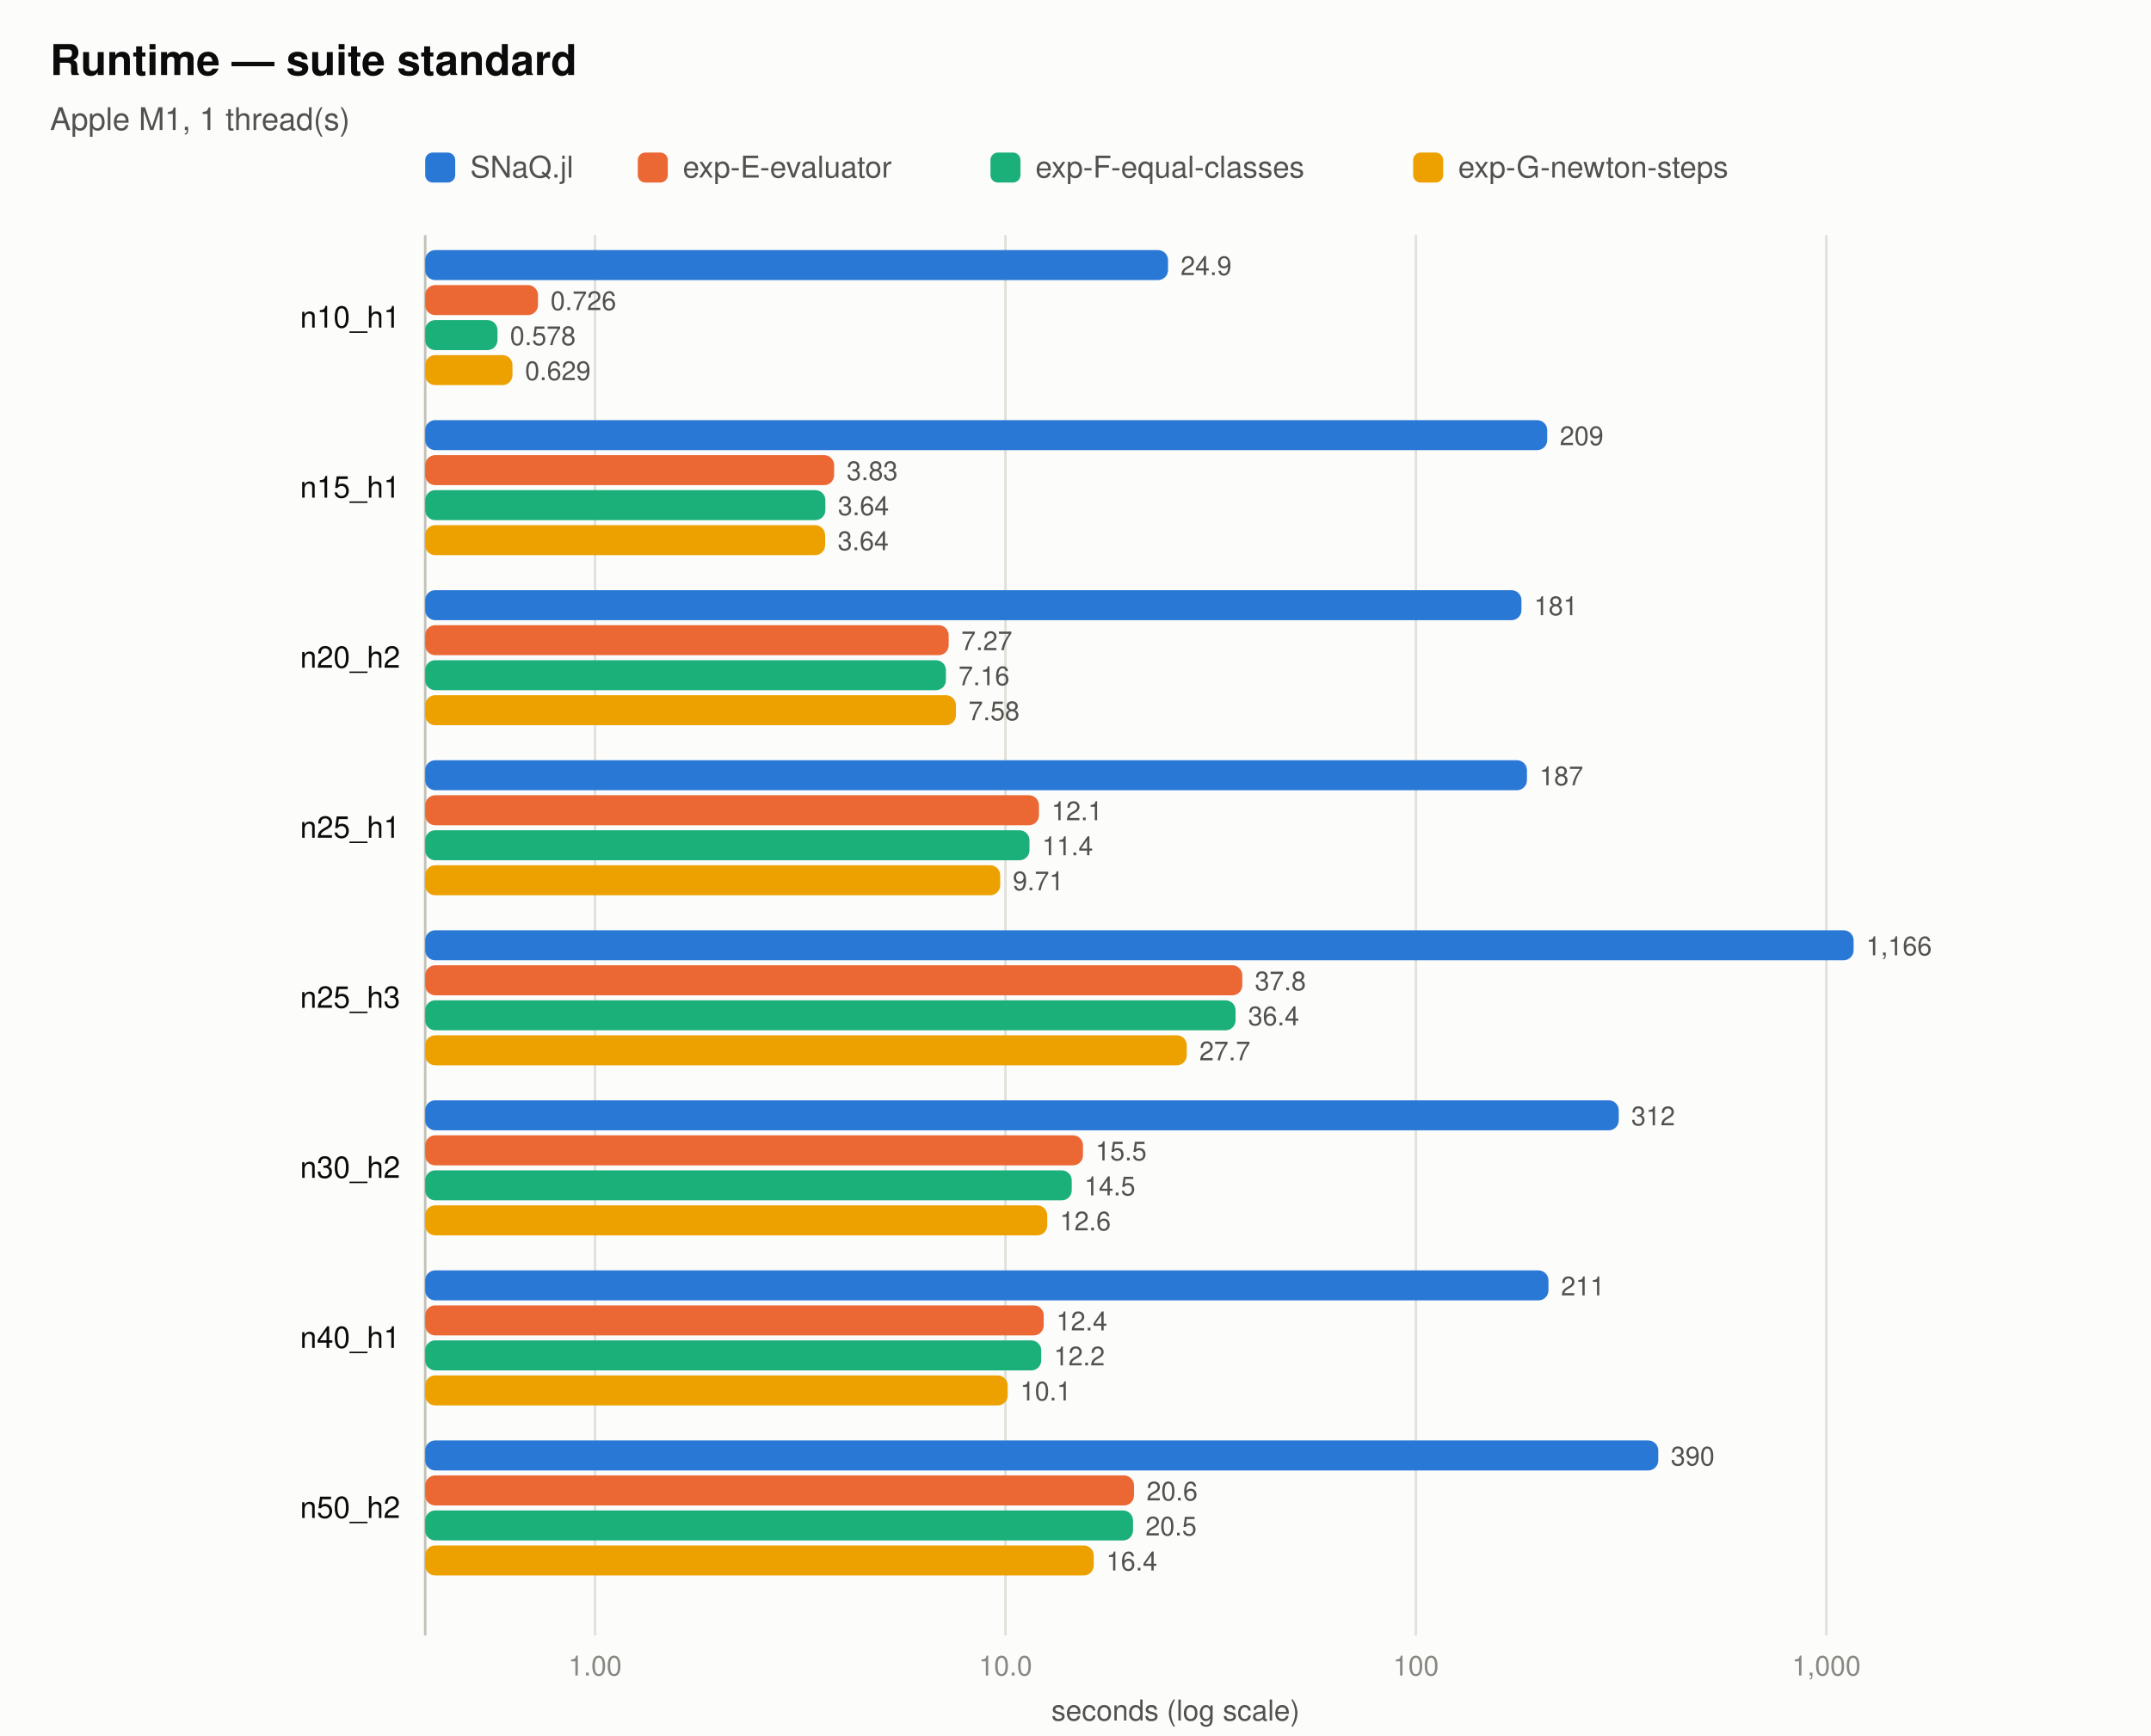
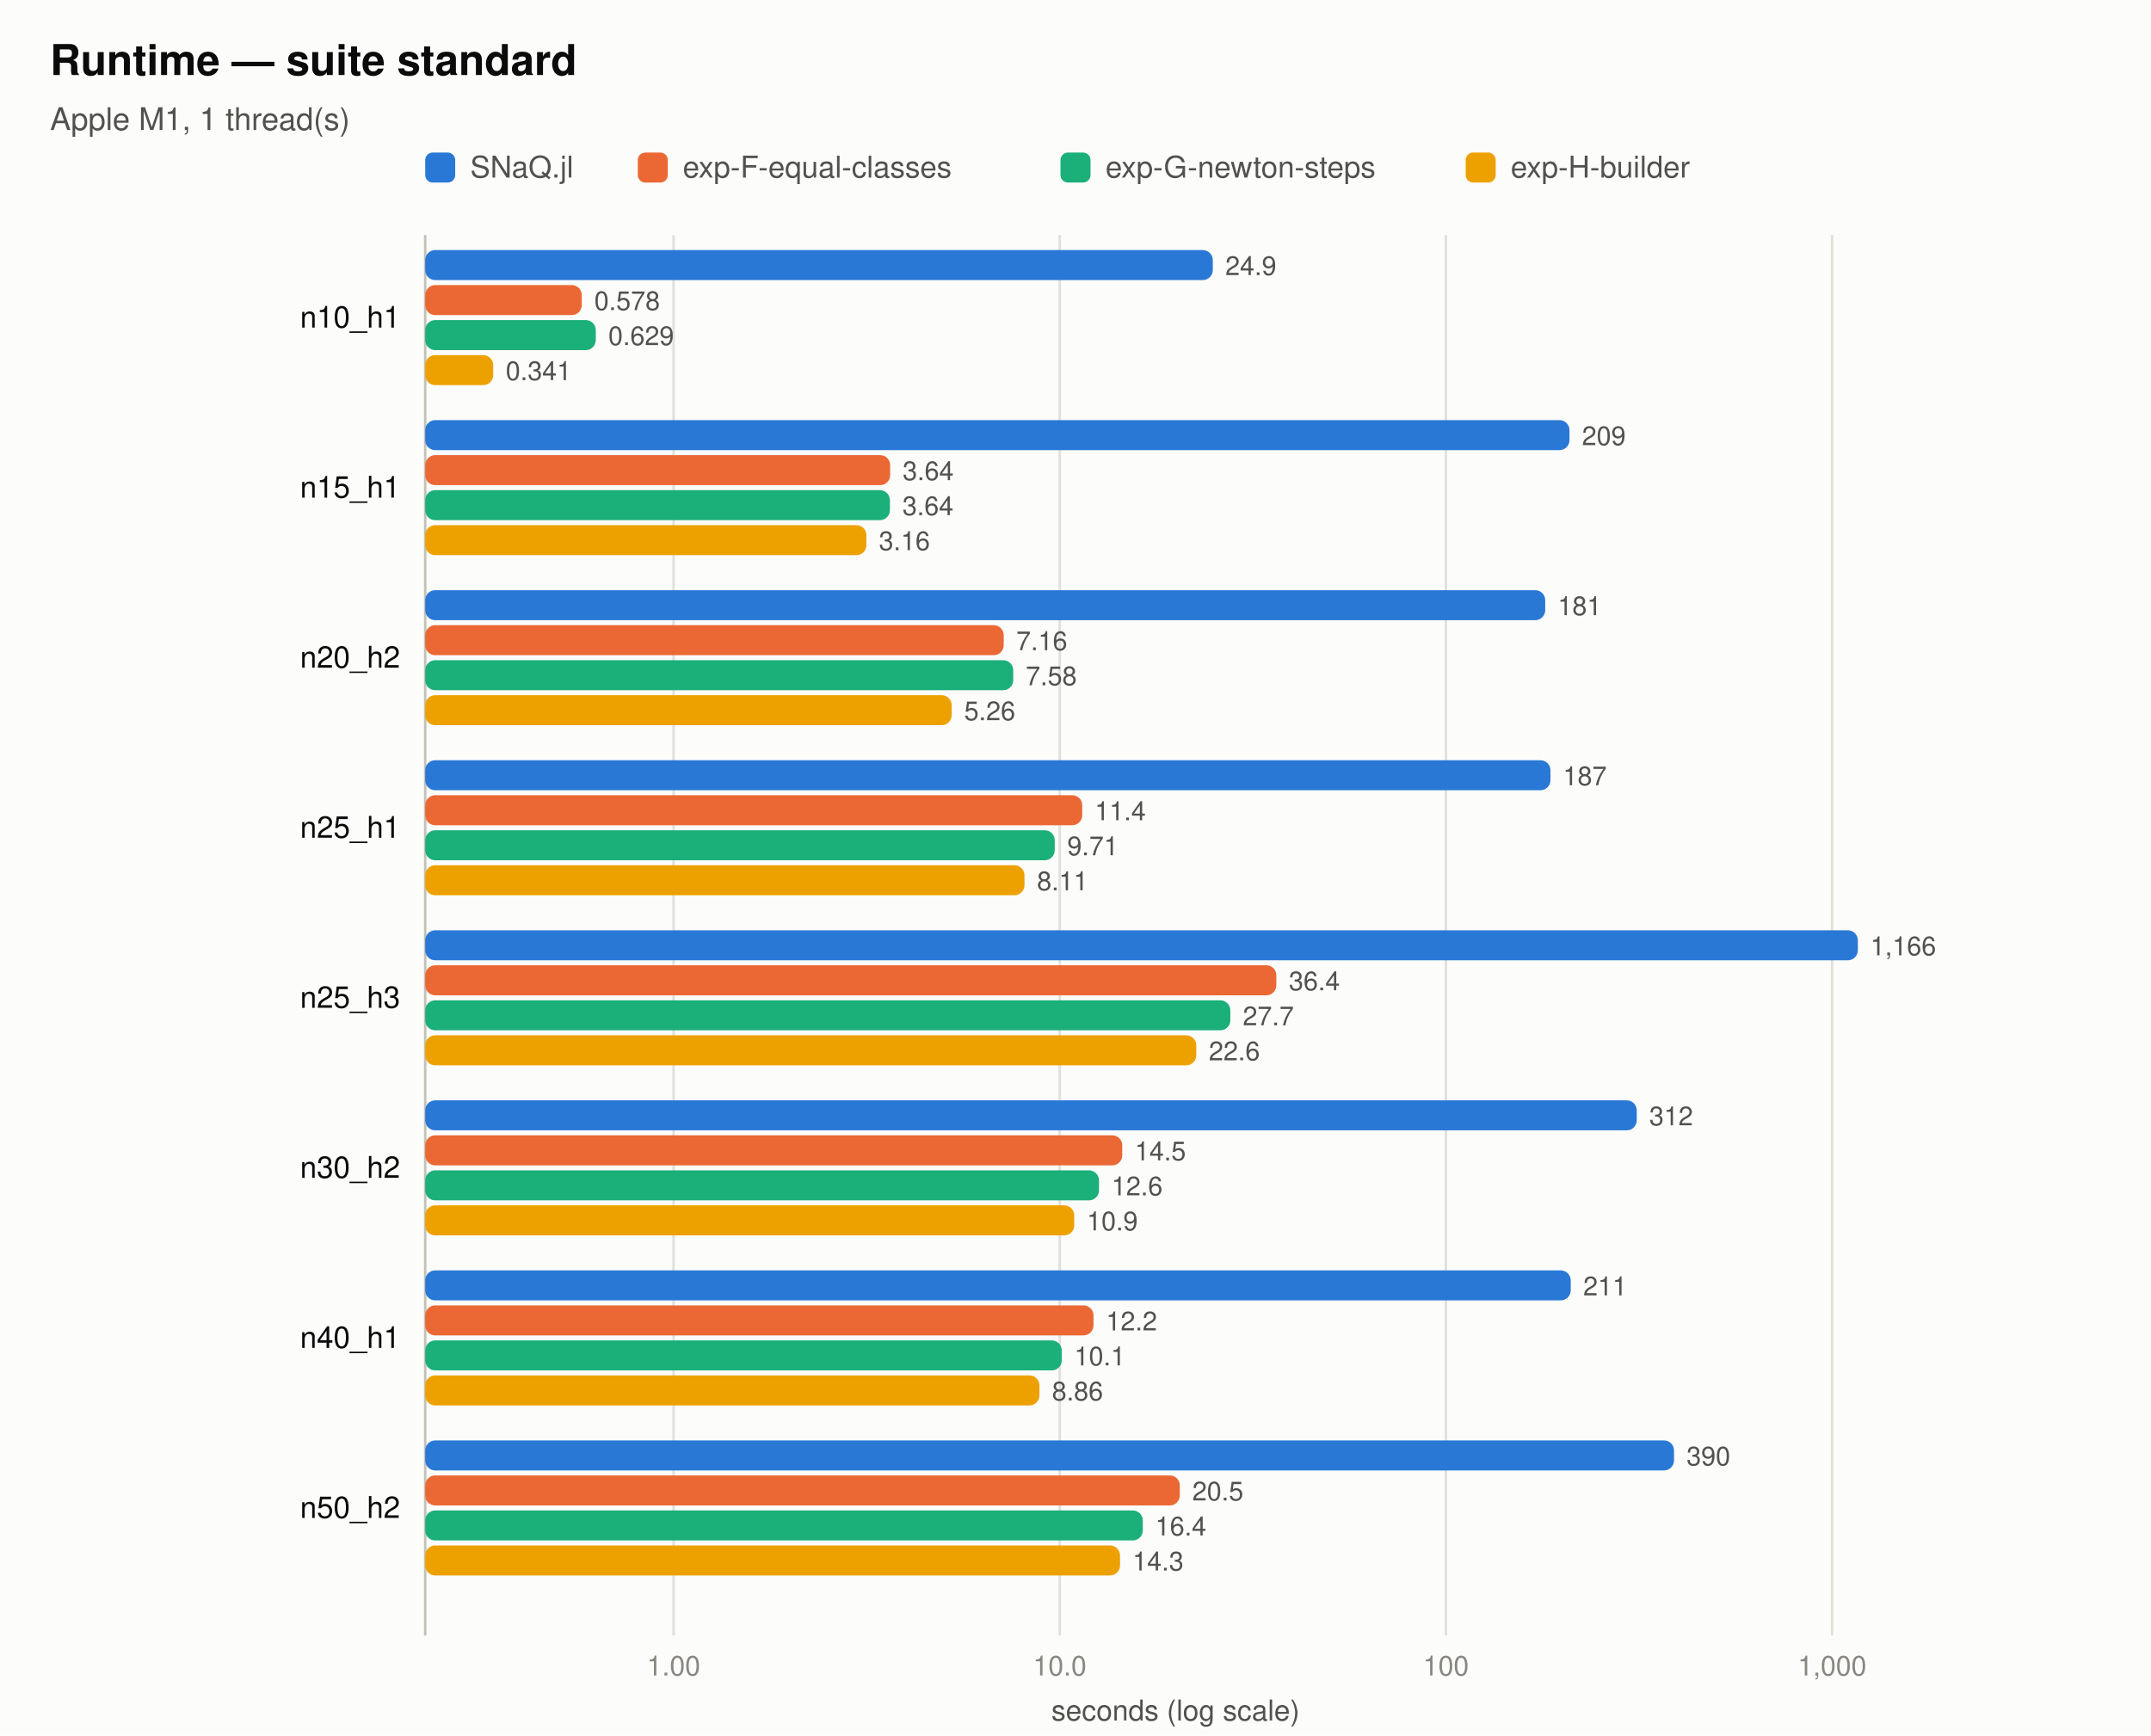
<svg xmlns="http://www.w3.org/2000/svg" width="860" height="694" viewBox="0 0 860 694" font-family="-apple-system, BlinkMacSystemFont, 'Segoe UI', Helvetica, Arial, sans-serif">
  <rect width="860" height="694" fill="#fcfcfb" />
  <text x="20" y="30" font-size="17" font-weight="600" fill="#0b0b0b">Runtime — suite standard</text>
  <text x="20" y="52" font-size="12.5" fill="#52514e">Apple M1, 1 thread(s)</text>
  <rect x="170" y="61" width="12" height="12" rx="3" fill="#2a78d6" />
  <text x="188" y="71" font-size="12" fill="#52514e">SNaQ.jl</text>
  <rect x="255" y="61" width="12" height="12" rx="3" fill="#eb6834" />
-   <text x="273" y="71" font-size="12" fill="#52514e">exp-E-evaluator</text>
-   <rect x="396" y="61" width="12" height="12" rx="3" fill="#1baf7a" />
-   <text x="414" y="71" font-size="12" fill="#52514e">exp-F-equal-classes</text>
-   <rect x="565" y="61" width="12" height="12" rx="3" fill="#eda100" />
-   <text x="583" y="71" font-size="12" fill="#52514e">exp-G-newton-steps</text>
-   <line x1="237.9" y1="94" x2="237.9" y2="654" stroke="#e1e0d9" stroke-width="1" />
-   <text x="237.9" y="670" font-size="11" fill="#898781" text-anchor="middle">1.00</text>
-   <line x1="402.0" y1="94" x2="402.0" y2="654" stroke="#e1e0d9" stroke-width="1" />
-   <text x="402.0" y="670" font-size="11" fill="#898781" text-anchor="middle">10.0</text>
-   <line x1="566.1" y1="94" x2="566.1" y2="654" stroke="#e1e0d9" stroke-width="1" />
-   <text x="566.1" y="670" font-size="11" fill="#898781" text-anchor="middle">100</text>
-   <line x1="730.2" y1="94" x2="730.2" y2="654" stroke="#e1e0d9" stroke-width="1" />
-   <text x="730.2" y="670" font-size="11" fill="#898781" text-anchor="middle">1,000</text>
+   <text x="273" y="71" font-size="12" fill="#52514e">exp-F-equal-classes</text>
+   <rect x="424" y="61" width="12" height="12" rx="3" fill="#1baf7a" />
+   <text x="442" y="71" font-size="12" fill="#52514e">exp-G-newton-steps</text>
+   <rect x="586" y="61" width="12" height="12" rx="3" fill="#eda100" />
+   <text x="604" y="71" font-size="12" fill="#52514e">exp-H-builder</text>
+   <line x1="269.3" y1="94" x2="269.3" y2="654" stroke="#e1e0d9" stroke-width="1" />
+   <text x="269.3" y="670" font-size="11" fill="#898781" text-anchor="middle">1.00</text>
+   <line x1="423.7" y1="94" x2="423.7" y2="654" stroke="#e1e0d9" stroke-width="1" />
+   <text x="423.7" y="670" font-size="11" fill="#898781" text-anchor="middle">10.0</text>
+   <line x1="578.1" y1="94" x2="578.1" y2="654" stroke="#e1e0d9" stroke-width="1" />
+   <text x="578.1" y="670" font-size="11" fill="#898781" text-anchor="middle">100</text>
+   <line x1="732.5" y1="94" x2="732.5" y2="654" stroke="#e1e0d9" stroke-width="1" />
+   <text x="732.5" y="670" font-size="11" fill="#898781" text-anchor="middle">1,000</text>
  <text x="470.0" y="688" font-size="11.5" fill="#52514e" text-anchor="middle">seconds (log scale)</text>
  <line x1="170.0" y1="94" x2="170.0" y2="654" stroke="#c3c2b7" stroke-width="1" />
  <text x="160" y="131.0" font-size="12" fill="#0b0b0b" text-anchor="end">n10_h1</text>
  <g>
-     <rect x="170.0" y="100" width="297.0" height="12" rx="4.0" fill="#2a78d6" />
+     <rect x="170.0" y="100" width="314.9" height="12" rx="4.0" fill="#2a78d6" />
  </g>
-   <text x="472.0" y="110" font-size="10.5" fill="#52514e" text-anchor="start">24.9</text>
+   <text x="489.9" y="110" font-size="10.5" fill="#52514e" text-anchor="start">24.9</text>
  <g>
-     <rect x="170.0" y="114" width="45.1" height="12" rx="4.0" fill="#eb6834" />
+     <rect x="170.0" y="114" width="62.6" height="12" rx="4.0" fill="#eb6834" />
  </g>
-   <text x="220.1" y="124" font-size="10.5" fill="#52514e" text-anchor="start">0.726</text>
+   <text x="237.6" y="124" font-size="10.5" fill="#52514e" text-anchor="start">0.578</text>
  <g>
-     <rect x="170.0" y="128" width="28.9" height="12" rx="4.0" fill="#1baf7a" />
+     <rect x="170.0" y="128" width="68.2" height="12" rx="4.0" fill="#1baf7a" />
  </g>
-   <text x="203.9" y="138" font-size="10.5" fill="#52514e" text-anchor="start">0.578</text>
+   <text x="243.2" y="138" font-size="10.5" fill="#52514e" text-anchor="start">0.629</text>
  <g>
-     <rect x="170.0" y="142" width="34.9" height="12" rx="4.0" fill="#eda100" />
+     <rect x="170.0" y="142" width="27.2" height="12" rx="4.0" fill="#eda100" />
  </g>
-   <text x="209.9" y="152" font-size="10.5" fill="#52514e" text-anchor="start">0.629</text>
+   <text x="202.2" y="152" font-size="10.5" fill="#52514e" text-anchor="start">0.341</text>
  <text x="160" y="199.0" font-size="12" fill="#0b0b0b" text-anchor="end">n15_h1</text>
  <g>
-     <rect x="170.0" y="168" width="448.6" height="12" rx="4.0" fill="#2a78d6" />
+     <rect x="170.0" y="168" width="457.5" height="12" rx="4.0" fill="#2a78d6" />
  </g>
-   <text x="623.6" y="178" font-size="10.5" fill="#52514e" text-anchor="start">209</text>
+   <text x="632.5" y="178" font-size="10.5" fill="#52514e" text-anchor="start">209</text>
  <g>
-     <rect x="170.0" y="182" width="163.5" height="12" rx="4.0" fill="#eb6834" />
+     <rect x="170.0" y="182" width="185.9" height="12" rx="4.0" fill="#eb6834" />
  </g>
-   <text x="338.5" y="192" font-size="10.5" fill="#52514e" text-anchor="start">3.83</text>
+   <text x="360.9" y="192" font-size="10.5" fill="#52514e" text-anchor="start">3.64</text>
  <g>
-     <rect x="170.0" y="196" width="160.0" height="12" rx="4.0" fill="#1baf7a" />
+     <rect x="170.0" y="196" width="185.8" height="12" rx="4.0" fill="#1baf7a" />
  </g>
-   <text x="335.0" y="206" font-size="10.5" fill="#52514e" text-anchor="start">3.64</text>
+   <text x="360.8" y="206" font-size="10.5" fill="#52514e" text-anchor="start">3.64</text>
  <g>
-     <rect x="170.0" y="210" width="159.9" height="12" rx="4.0" fill="#eda100" />
+     <rect x="170.0" y="210" width="176.4" height="12" rx="4.0" fill="#eda100" />
  </g>
-   <text x="334.9" y="220" font-size="10.5" fill="#52514e" text-anchor="start">3.64</text>
+   <text x="351.4" y="220" font-size="10.5" fill="#52514e" text-anchor="start">3.16</text>
  <text x="160" y="267.0" font-size="12" fill="#0b0b0b" text-anchor="end">n20_h2</text>
  <g>
-     <rect x="170.0" y="236" width="438.3" height="12" rx="4.0" fill="#2a78d6" />
+     <rect x="170.0" y="236" width="447.8" height="12" rx="4.0" fill="#2a78d6" />
  </g>
-   <text x="613.3" y="246" font-size="10.5" fill="#52514e" text-anchor="start">181</text>
+   <text x="622.8" y="246" font-size="10.5" fill="#52514e" text-anchor="start">181</text>
  <g>
-     <rect x="170.0" y="250" width="209.3" height="12" rx="4.0" fill="#eb6834" />
+     <rect x="170.0" y="250" width="231.3" height="12" rx="4.0" fill="#eb6834" />
  </g>
-   <text x="384.3" y="260" font-size="10.5" fill="#52514e" text-anchor="start">7.27</text>
+   <text x="406.3" y="260" font-size="10.5" fill="#52514e" text-anchor="start">7.16</text>
  <g>
-     <rect x="170.0" y="264" width="208.2" height="12" rx="4.0" fill="#1baf7a" />
+     <rect x="170.0" y="264" width="235.1" height="12" rx="4.0" fill="#1baf7a" />
  </g>
-   <text x="383.2" y="274" font-size="10.5" fill="#52514e" text-anchor="start">7.16</text>
+   <text x="410.1" y="274" font-size="10.5" fill="#52514e" text-anchor="start">7.58</text>
  <g>
-     <rect x="170.0" y="278" width="212.2" height="12" rx="4.0" fill="#eda100" />
+     <rect x="170.0" y="278" width="210.5" height="12" rx="4.0" fill="#eda100" />
  </g>
-   <text x="387.2" y="288" font-size="10.5" fill="#52514e" text-anchor="start">7.58</text>
+   <text x="385.5" y="288" font-size="10.5" fill="#52514e" text-anchor="start">5.26</text>
  <text x="160" y="335.0" font-size="12" fill="#0b0b0b" text-anchor="end">n25_h1</text>
  <g>
-     <rect x="170.0" y="304" width="440.5" height="12" rx="4.0" fill="#2a78d6" />
+     <rect x="170.0" y="304" width="449.9" height="12" rx="4.0" fill="#2a78d6" />
  </g>
-   <text x="615.5" y="314" font-size="10.5" fill="#52514e" text-anchor="start">187</text>
+   <text x="624.9" y="314" font-size="10.5" fill="#52514e" text-anchor="start">187</text>
  <g>
-     <rect x="170.0" y="318" width="245.4" height="12" rx="4.0" fill="#eb6834" />
+     <rect x="170.0" y="318" width="262.7" height="12" rx="4.0" fill="#eb6834" />
  </g>
-   <text x="420.4" y="328" font-size="10.5" fill="#52514e" text-anchor="start">12.1</text>
+   <text x="437.7" y="328" font-size="10.5" fill="#52514e" text-anchor="start">11.4</text>
  <g>
-     <rect x="170.0" y="332" width="241.6" height="12" rx="4.0" fill="#1baf7a" />
+     <rect x="170.0" y="332" width="251.7" height="12" rx="4.0" fill="#1baf7a" />
  </g>
-   <text x="416.6" y="342" font-size="10.5" fill="#52514e" text-anchor="start">11.4</text>
+   <text x="426.7" y="342" font-size="10.5" fill="#52514e" text-anchor="start">9.71</text>
  <g>
-     <rect x="170.0" y="346" width="229.9" height="12" rx="4.0" fill="#eda100" />
+     <rect x="170.0" y="346" width="239.6" height="12" rx="4.0" fill="#eda100" />
  </g>
-   <text x="404.9" y="356" font-size="10.5" fill="#52514e" text-anchor="start">9.71</text>
+   <text x="414.6" y="356" font-size="10.5" fill="#52514e" text-anchor="start">8.11</text>
  <text x="160" y="403.0" font-size="12" fill="#0b0b0b" text-anchor="end">n25_h3</text>
  <g>
-     <rect x="170.0" y="372" width="571.1" height="12" rx="4.0" fill="#2a78d6" />
+     <rect x="170.0" y="372" width="572.8" height="12" rx="4.0" fill="#2a78d6" />
  </g>
-   <text x="746.1" y="382" font-size="10.5" fill="#52514e" text-anchor="start">1,166</text>
+   <text x="747.8" y="382" font-size="10.5" fill="#52514e" text-anchor="start">1,166</text>
  <g>
-     <rect x="170.0" y="386" width="326.7" height="12" rx="4.0" fill="#eb6834" />
+     <rect x="170.0" y="386" width="340.3" height="12" rx="4.0" fill="#eb6834" />
  </g>
-   <text x="501.7" y="396" font-size="10.5" fill="#52514e" text-anchor="start">37.8</text>
+   <text x="515.3" y="396" font-size="10.5" fill="#52514e" text-anchor="start">36.4</text>
  <g>
-     <rect x="170.0" y="400" width="324.0" height="12" rx="4.0" fill="#1baf7a" />
+     <rect x="170.0" y="400" width="321.9" height="12" rx="4.0" fill="#1baf7a" />
  </g>
-   <text x="499.0" y="410" font-size="10.5" fill="#52514e" text-anchor="start">36.4</text>
+   <text x="496.9" y="410" font-size="10.5" fill="#52514e" text-anchor="start">27.7</text>
  <g>
-     <rect x="170.0" y="414" width="304.5" height="12" rx="4.0" fill="#eda100" />
+     <rect x="170.0" y="414" width="308.3" height="12" rx="4.0" fill="#eda100" />
  </g>
-   <text x="479.5" y="424" font-size="10.5" fill="#52514e" text-anchor="start">27.7</text>
+   <text x="483.3" y="424" font-size="10.5" fill="#52514e" text-anchor="start">22.6</text>
  <text x="160" y="471.0" font-size="12" fill="#0b0b0b" text-anchor="end">n30_h2</text>
  <g>
-     <rect x="170.0" y="440" width="477.2" height="12" rx="4.0" fill="#2a78d6" />
+     <rect x="170.0" y="440" width="484.4" height="12" rx="4.0" fill="#2a78d6" />
  </g>
-   <text x="652.2" y="450" font-size="10.5" fill="#52514e" text-anchor="start">312</text>
+   <text x="659.4" y="450" font-size="10.5" fill="#52514e" text-anchor="start">312</text>
  <g>
-     <rect x="170.0" y="454" width="263.0" height="12" rx="4.0" fill="#eb6834" />
+     <rect x="170.0" y="454" width="278.7" height="12" rx="4.0" fill="#eb6834" />
  </g>
-   <text x="438.0" y="464" font-size="10.5" fill="#52514e" text-anchor="start">15.5</text>
+   <text x="453.7" y="464" font-size="10.5" fill="#52514e" text-anchor="start">14.5</text>
  <g>
-     <rect x="170.0" y="468" width="258.5" height="12" rx="4.0" fill="#1baf7a" />
+     <rect x="170.0" y="468" width="269.4" height="12" rx="4.0" fill="#1baf7a" />
  </g>
-   <text x="433.5" y="478" font-size="10.5" fill="#52514e" text-anchor="start">14.5</text>
+   <text x="444.4" y="478" font-size="10.5" fill="#52514e" text-anchor="start">12.6</text>
  <g>
-     <rect x="170.0" y="482" width="248.7" height="12" rx="4.0" fill="#eda100" />
+     <rect x="170.0" y="482" width="259.5" height="12" rx="4.0" fill="#eda100" />
  </g>
-   <text x="423.7" y="492" font-size="10.5" fill="#52514e" text-anchor="start">12.6</text>
+   <text x="434.5" y="492" font-size="10.5" fill="#52514e" text-anchor="start">10.9</text>
  <text x="160" y="539.0" font-size="12" fill="#0b0b0b" text-anchor="end">n40_h1</text>
  <g>
-     <rect x="170.0" y="508" width="449.1" height="12" rx="4.0" fill="#2a78d6" />
+     <rect x="170.0" y="508" width="458.0" height="12" rx="4.0" fill="#2a78d6" />
  </g>
-   <text x="624.1" y="518" font-size="10.5" fill="#52514e" text-anchor="start">211</text>
+   <text x="633.0" y="518" font-size="10.5" fill="#52514e" text-anchor="start">211</text>
  <g>
-     <rect x="170.0" y="522" width="247.3" height="12" rx="4.0" fill="#eb6834" />
+     <rect x="170.0" y="522" width="267.2" height="12" rx="4.0" fill="#eb6834" />
  </g>
-   <text x="422.3" y="532" font-size="10.5" fill="#52514e" text-anchor="start">12.4</text>
+   <text x="442.2" y="532" font-size="10.5" fill="#52514e" text-anchor="start">12.2</text>
  <g>
-     <rect x="170.0" y="536" width="246.3" height="12" rx="4.0" fill="#1baf7a" />
+     <rect x="170.0" y="536" width="254.5" height="12" rx="4.0" fill="#1baf7a" />
  </g>
-   <text x="421.3" y="546" font-size="10.5" fill="#52514e" text-anchor="start">12.2</text>
+   <text x="429.5" y="546" font-size="10.5" fill="#52514e" text-anchor="start">10.1</text>
  <g>
-     <rect x="170.0" y="550" width="232.9" height="12" rx="4.0" fill="#eda100" />
+     <rect x="170.0" y="550" width="245.6" height="12" rx="4.0" fill="#eda100" />
  </g>
-   <text x="407.9" y="560" font-size="10.5" fill="#52514e" text-anchor="start">10.1</text>
+   <text x="420.6" y="560" font-size="10.5" fill="#52514e" text-anchor="start">8.86</text>
  <text x="160" y="607.0" font-size="12" fill="#0b0b0b" text-anchor="end">n50_h2</text>
  <g>
-     <rect x="170.0" y="576" width="493.0" height="12" rx="4.0" fill="#2a78d6" />
+     <rect x="170.0" y="576" width="499.3" height="12" rx="4.0" fill="#2a78d6" />
  </g>
-   <text x="668.0" y="586" font-size="10.5" fill="#52514e" text-anchor="start">390</text>
+   <text x="674.3" y="586" font-size="10.5" fill="#52514e" text-anchor="start">390</text>
  <g>
-     <rect x="170.0" y="590" width="283.4" height="12" rx="4.0" fill="#eb6834" />
+     <rect x="170.0" y="590" width="301.7" height="12" rx="4.0" fill="#eb6834" />
  </g>
-   <text x="458.4" y="600" font-size="10.5" fill="#52514e" text-anchor="start">20.6</text>
+   <text x="476.7" y="600" font-size="10.5" fill="#52514e" text-anchor="start">20.5</text>
  <g>
-     <rect x="170.0" y="604" width="283.0" height="12" rx="4.0" fill="#1baf7a" />
+     <rect x="170.0" y="604" width="286.9" height="12" rx="4.0" fill="#1baf7a" />
  </g>
-   <text x="458.0" y="614" font-size="10.5" fill="#52514e" text-anchor="start">20.5</text>
+   <text x="461.9" y="614" font-size="10.5" fill="#52514e" text-anchor="start">16.4</text>
  <g>
-     <rect x="170.0" y="618" width="267.3" height="12" rx="4.0" fill="#eda100" />
+     <rect x="170.0" y="618" width="277.8" height="12" rx="4.0" fill="#eda100" />
  </g>
-   <text x="442.3" y="628" font-size="10.5" fill="#52514e" text-anchor="start">16.4</text>
+   <text x="452.8" y="628" font-size="10.5" fill="#52514e" text-anchor="start">14.3</text>
</svg>
